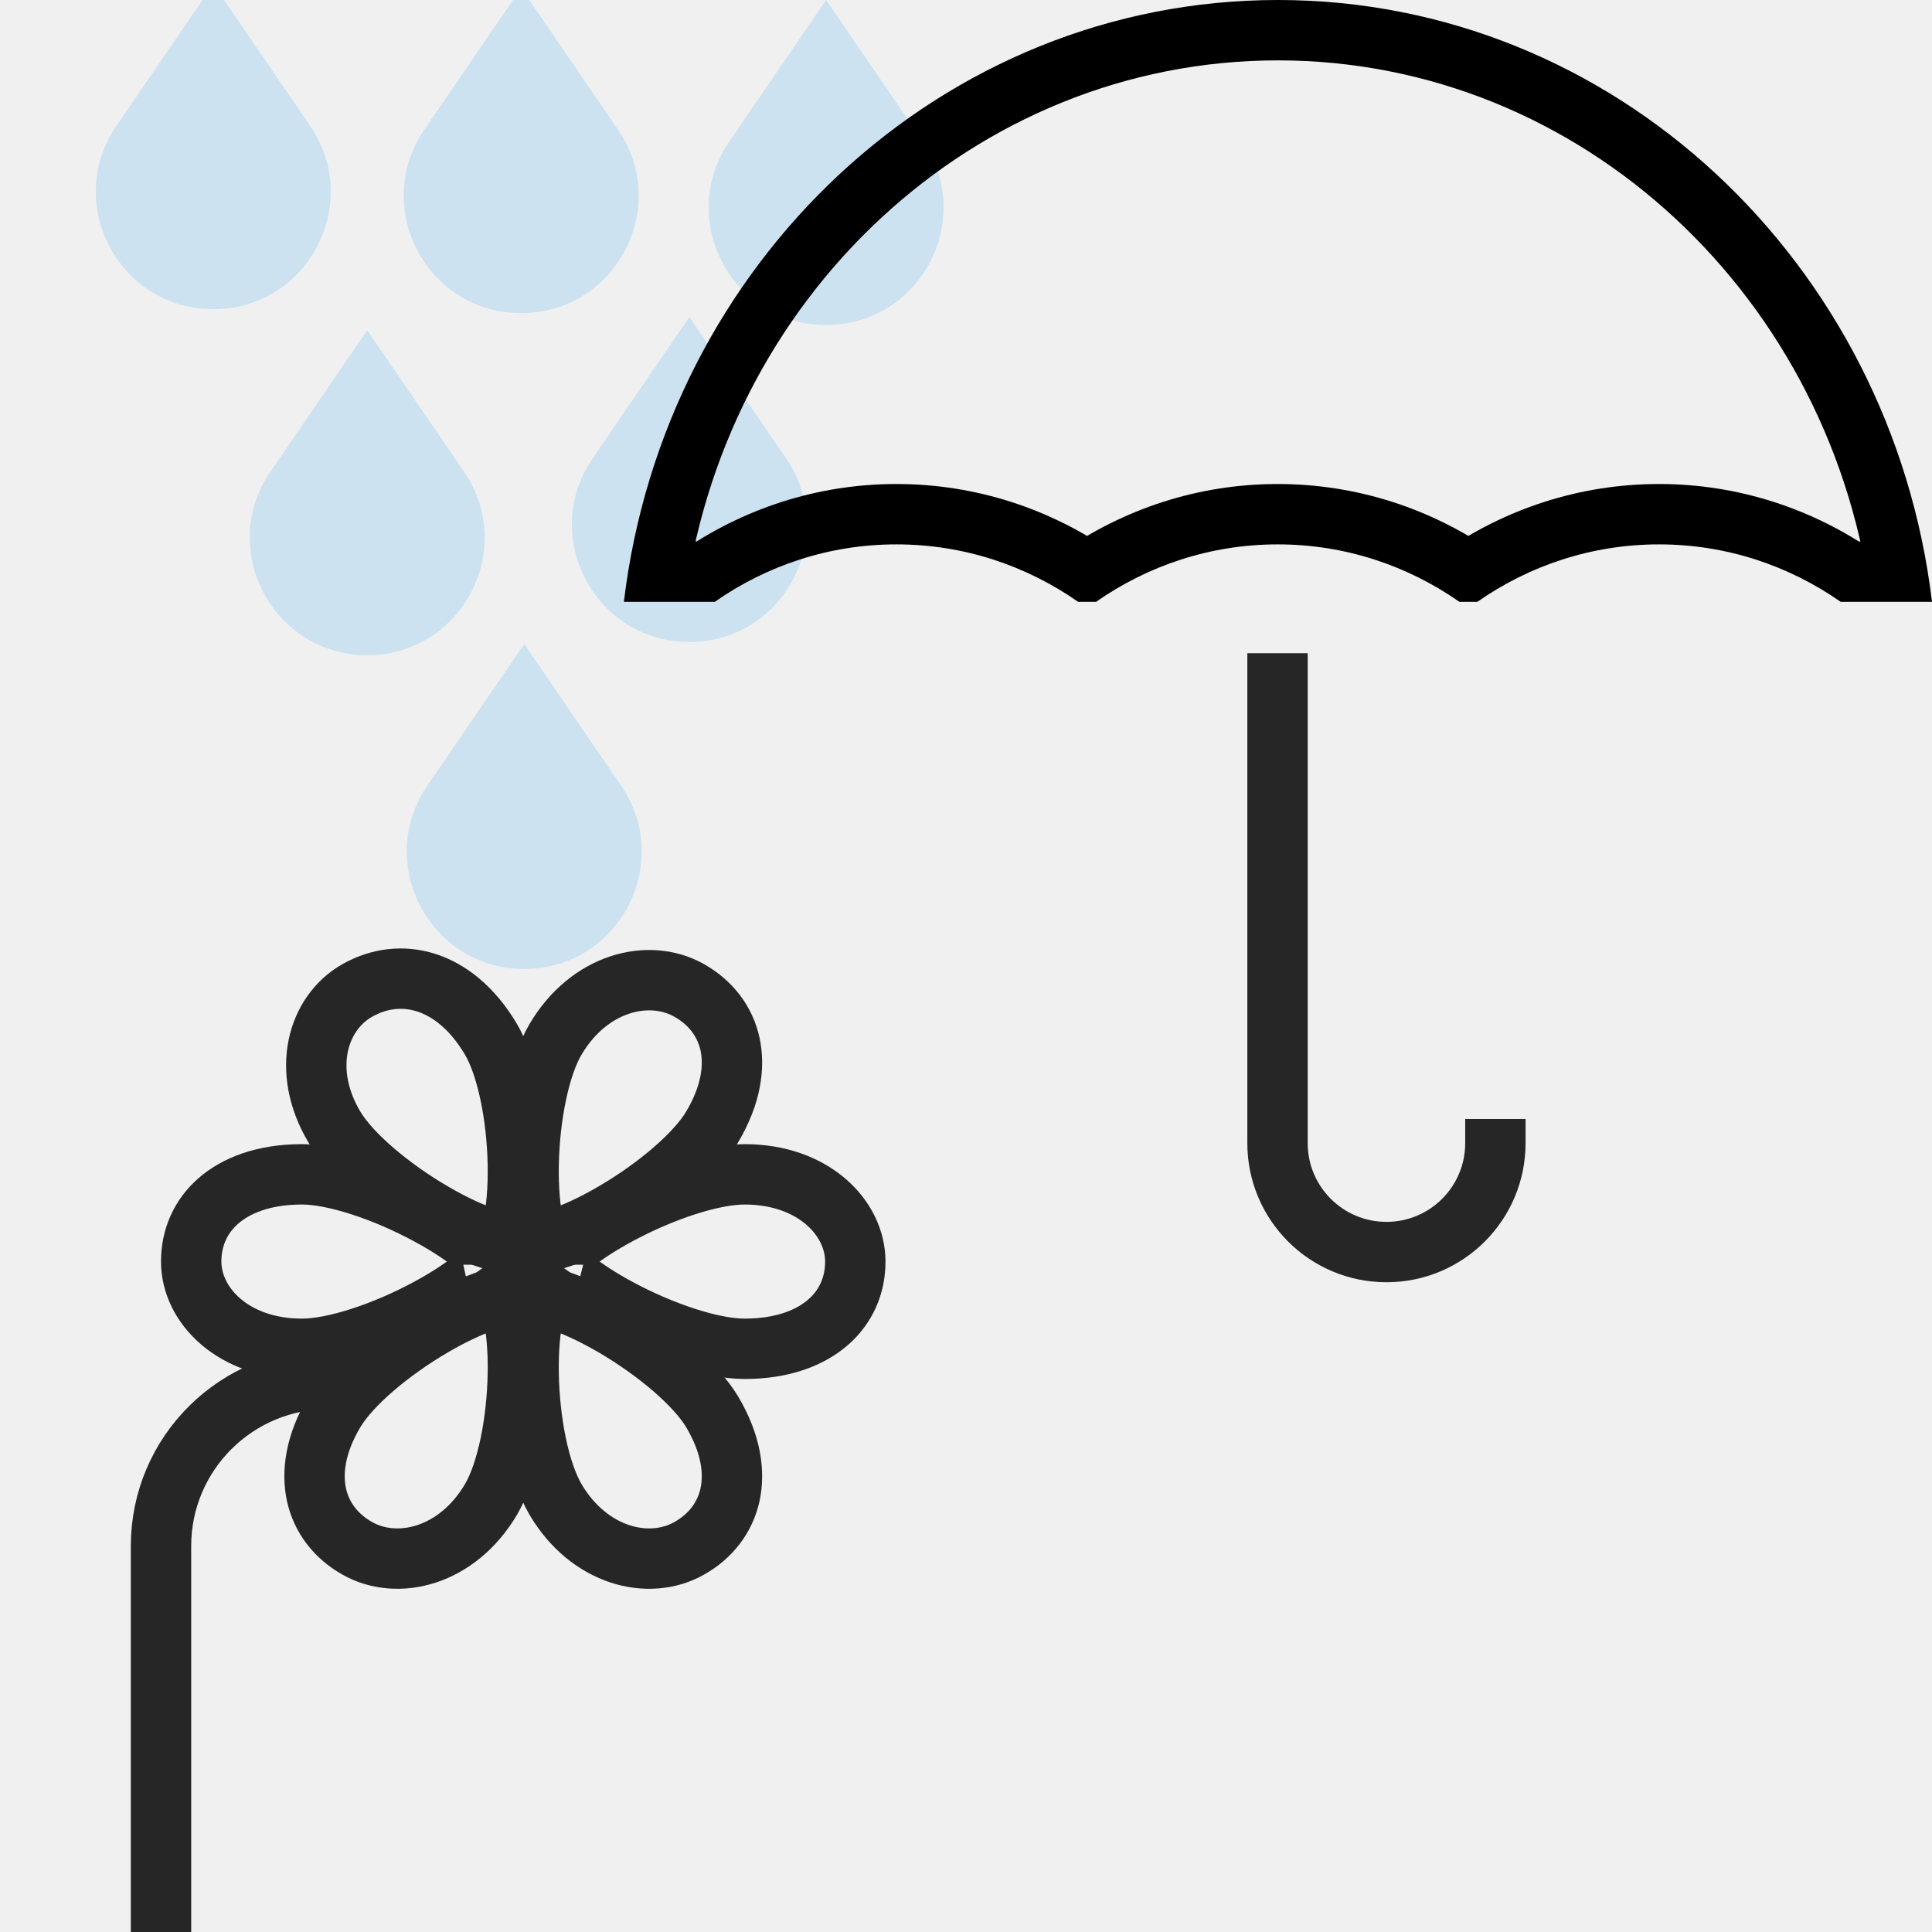
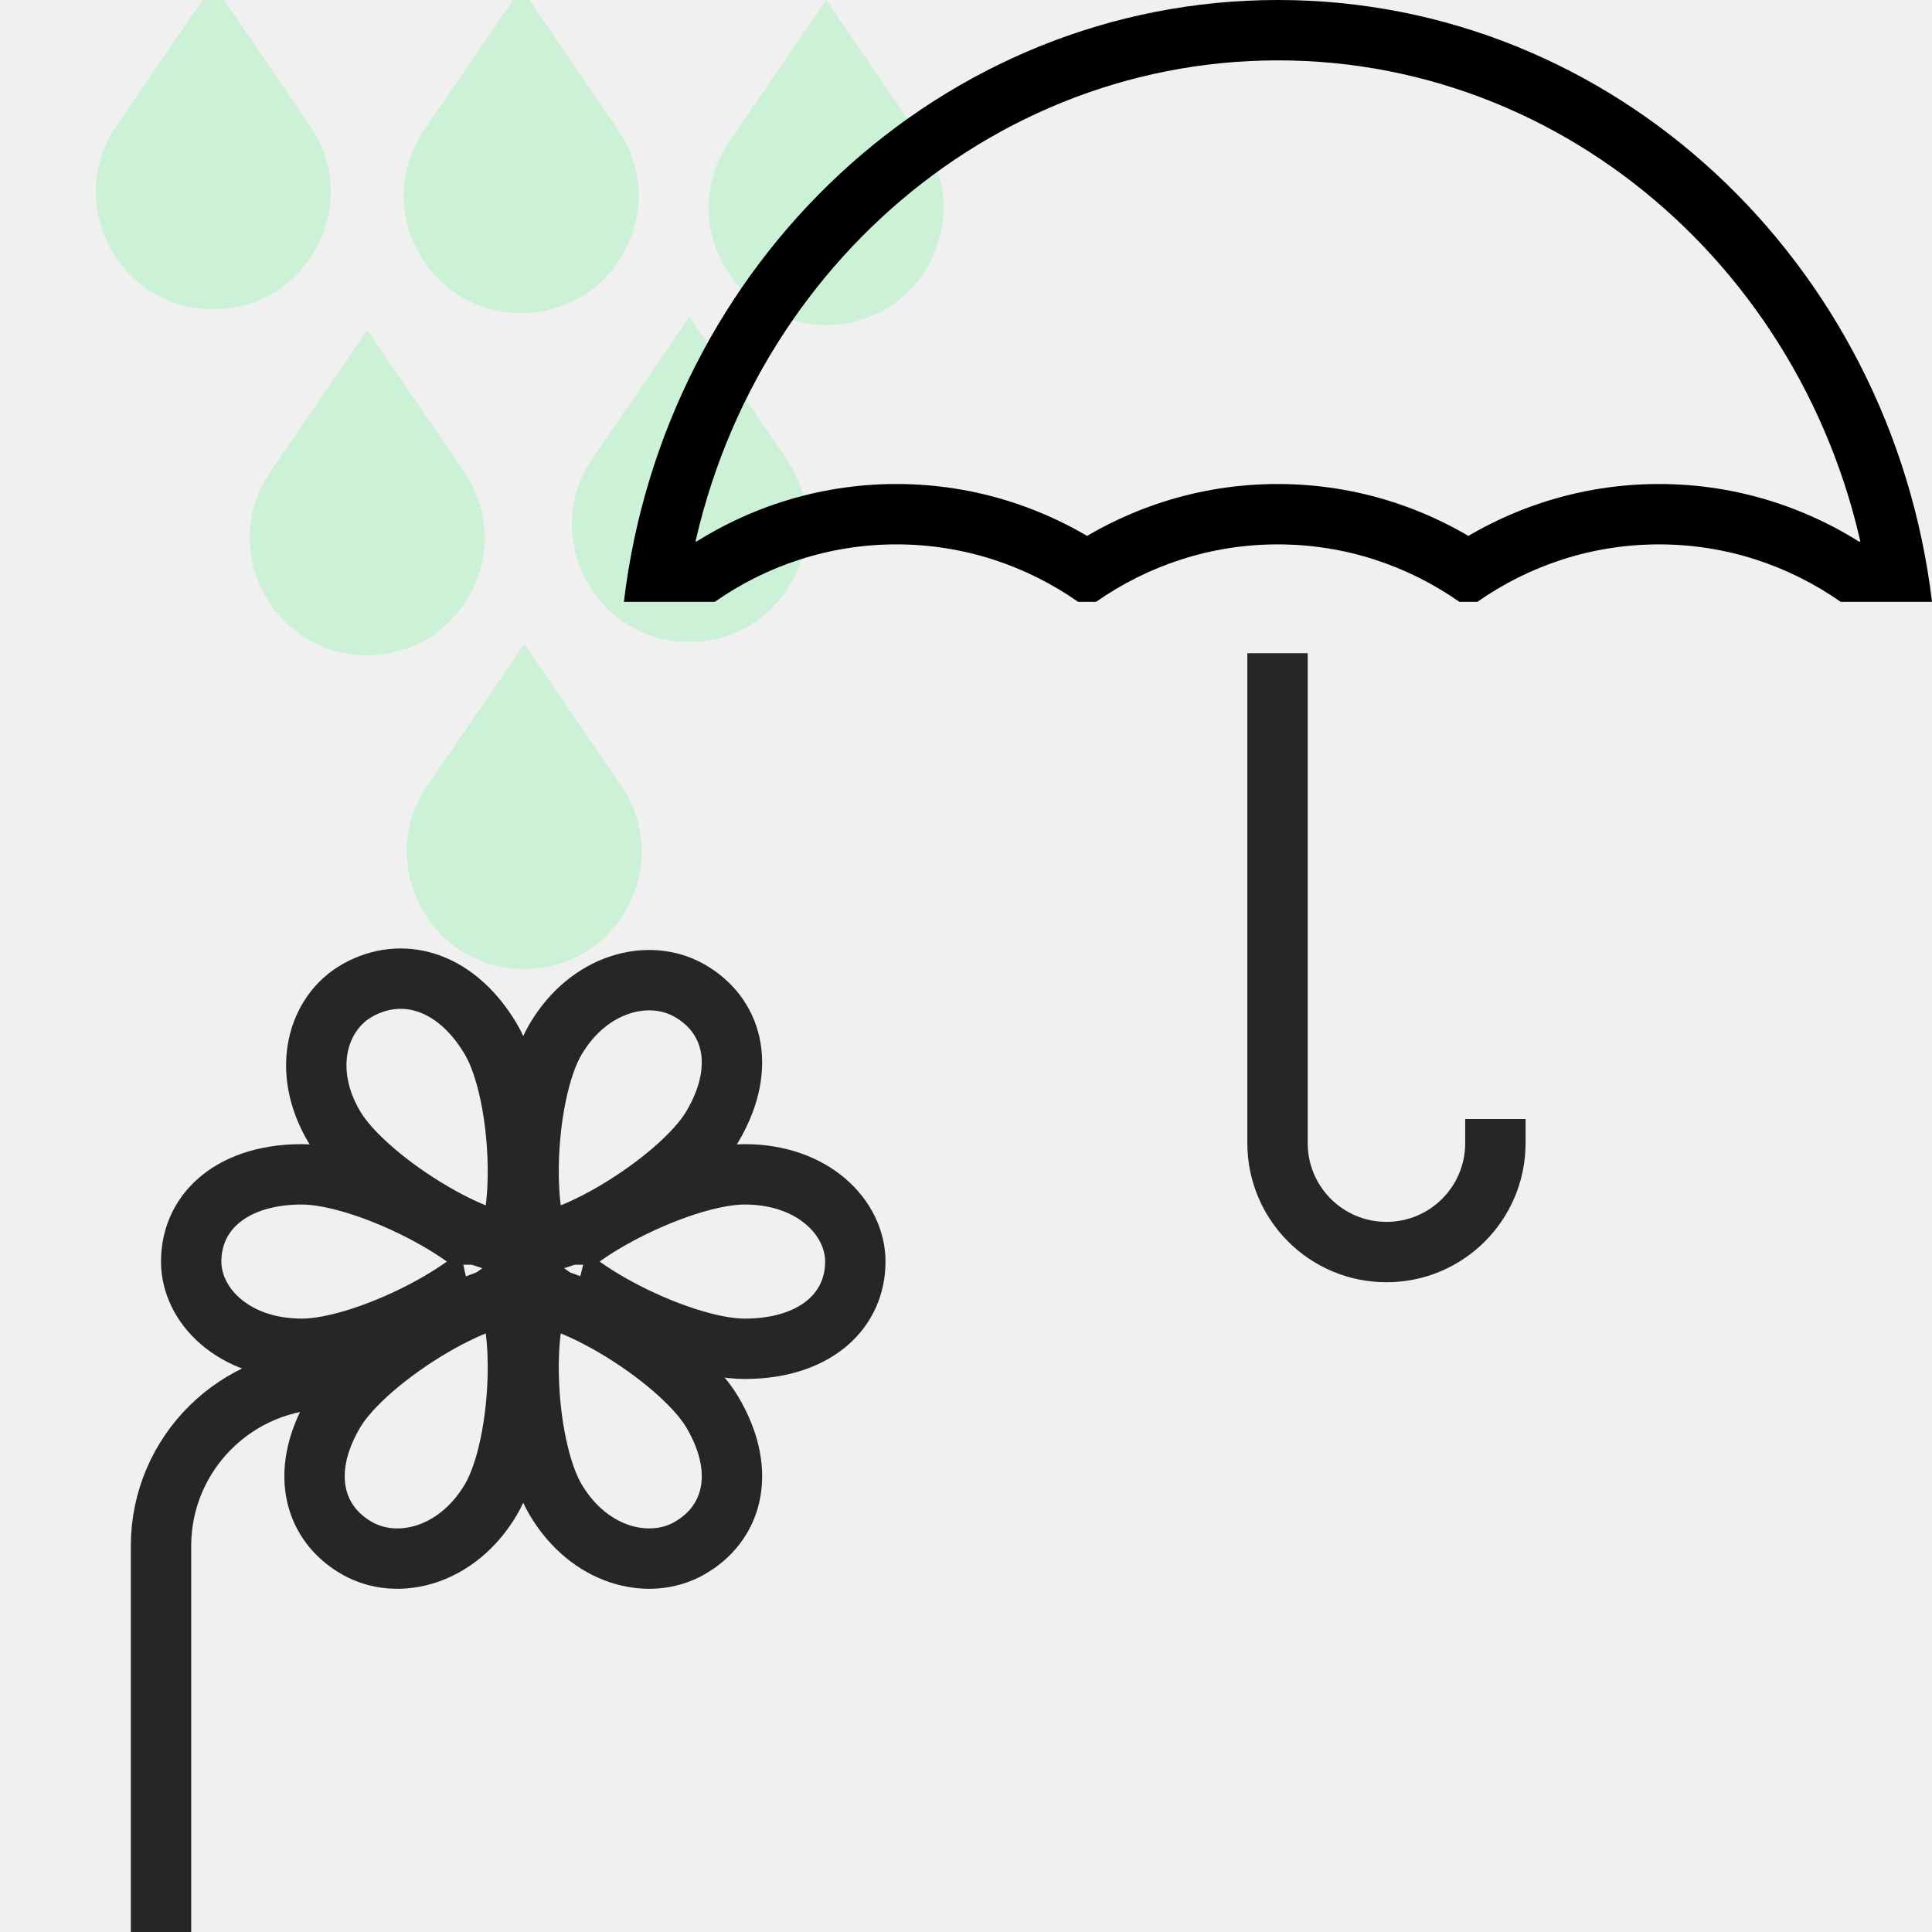
<svg xmlns="http://www.w3.org/2000/svg" width="96" height="96" viewBox="0 0 96 96" fill="none">
  <g clip-path="url(#clip0_1_1289)">
-     <path d="M10.598 -0.784L15.408 6.246C18.055 10.114 15.285 15.365 10.598 15.365C5.911 15.365 3.142 10.114 5.788 6.246L10.598 -0.784Z" fill="rgb(204 226 240)" />
-     <path d="M25.897 -0.591L30.707 6.439C33.354 10.307 30.584 15.558 25.897 15.558C21.21 15.558 18.441 10.307 21.087 6.439L25.897 -0.591Z" fill="rgb(204 226 240)" />
-     <path d="M34.254 15.751L39.064 22.781C41.71 26.649 38.941 31.9 34.254 31.9C29.567 31.9 26.797 26.649 29.444 22.781L34.254 15.751Z" fill="rgb(204 226 240)" />
-     <path d="M26.049 32L30.859 39.03C33.506 42.898 30.736 48.149 26.049 48.149C21.363 48.149 18.593 42.898 21.239 39.03L26.049 32Z" fill="rgb(204 226 240)" />
-     <path d="M41.049 0L45.859 7.03C48.506 10.898 45.736 16.149 41.049 16.149C36.363 16.149 33.593 10.898 36.239 7.03L41.049 0Z" fill="rgb(204 226 240)" />
-     <path d="M18.248 16.408L23.058 23.438C25.704 27.306 22.934 32.557 18.248 32.557C13.561 32.557 10.791 27.306 13.438 23.438L18.248 16.408Z" fill="rgb(204 226 240)" />
+     <path d="M10.598 -0.784L15.408 6.246C18.055 10.114 15.285 15.365 10.598 15.365C5.911 15.365 3.142 10.114 5.788 6.246L10.598 -0.784Z" fill="rgb(204 241 214)" />
+     <path d="M25.897 -0.591L30.707 6.439C33.354 10.307 30.584 15.558 25.897 15.558C21.21 15.558 18.441 10.307 21.087 6.439L25.897 -0.591Z" fill="rgb(204 241 214)" />
+     <path d="M34.254 15.751L39.064 22.781C41.71 26.649 38.941 31.9 34.254 31.9C29.567 31.9 26.797 26.649 29.444 22.781L34.254 15.751Z" fill="rgb(204 241 214)" />
+     <path d="M26.049 32L30.859 39.03C33.506 42.898 30.736 48.149 26.049 48.149C21.363 48.149 18.593 42.898 21.239 39.03L26.049 32Z" fill="rgb(204 241 214)" />
+     <path d="M41.049 0L45.859 7.03C48.506 10.898 45.736 16.149 41.049 16.149C36.363 16.149 33.593 10.898 36.239 7.03L41.049 0Z" fill="rgb(204 241 214)" />
+     <path d="M18.248 16.408L23.058 23.438C25.704 27.306 22.934 32.557 18.248 32.557C13.561 32.557 10.791 27.306 13.438 23.438L18.248 16.408Z" fill="rgb(204 241 214)" />
    <path d="M16.4 68.52V68.52C11.777 68.467 8 72.2 8 76.824L8 96" stroke="#262626" stroke-width="3" />
    <path d="M15 58.352C16.633 58.352 19.121 59.19 21.287 60.36C22.347 60.932 23.242 61.538 23.848 62.076C24.13 62.327 24.317 62.533 24.427 62.686C24.317 62.839 24.13 63.046 23.848 63.297C23.242 63.835 22.347 64.441 21.287 65.013C19.121 66.183 16.633 67.021 15 67.021C11.581 67.021 9.5 64.853 9.5 62.686C9.5 61.495 9.968 60.45 10.835 59.686C11.71 58.915 13.085 58.352 15 58.352ZM24.521 62.842C24.521 62.842 24.521 62.84 24.52 62.838C24.521 62.84 24.521 62.842 24.521 62.842ZM24.52 62.535C24.521 62.532 24.521 62.531 24.521 62.531C24.521 62.531 24.521 62.532 24.52 62.535Z" stroke="#262626" stroke-width="3" />
    <path d="M37 67.021C35.367 67.021 32.879 66.183 30.713 65.013C29.653 64.441 28.758 63.835 28.152 63.297C27.87 63.046 27.683 62.839 27.573 62.686C27.683 62.533 27.87 62.327 28.152 62.076C28.758 61.538 29.653 60.932 30.713 60.36C32.879 59.19 35.367 58.352 37 58.352C40.419 58.352 42.5 60.52 42.5 62.686C42.5 63.878 42.032 64.923 41.165 65.687C40.29 66.458 38.915 67.021 37 67.021ZM27.479 62.531C27.479 62.531 27.479 62.532 27.48 62.535C27.479 62.532 27.479 62.531 27.479 62.531ZM27.48 62.838C27.479 62.84 27.479 62.842 27.479 62.842C27.479 62.842 27.479 62.84 27.48 62.838Z" stroke="#262626" stroke-width="3" />
    <path d="M24.388 51.629C25.193 52.984 25.691 55.482 25.732 57.89C25.752 59.066 25.66 60.12 25.484 60.898C25.396 61.289 25.297 61.562 25.21 61.733C25.209 61.735 25.207 61.737 25.206 61.739C25.204 61.739 25.201 61.739 25.199 61.739C25.004 61.727 24.71 61.673 24.319 61.553C23.538 61.312 22.553 60.862 21.516 60.257C19.392 59.019 17.416 57.35 16.612 55.995C14.94 53.18 15.769 50.328 17.766 49.207C18.854 48.596 20.038 48.472 21.151 48.82C22.269 49.169 23.442 50.036 24.388 51.629Z" stroke="#262626" stroke-width="3" />
    <path d="M16.612 70.156C17.417 68.8 19.392 67.132 21.516 65.893C22.553 65.289 23.538 64.839 24.319 64.598C24.711 64.477 25.004 64.424 25.199 64.412C25.202 64.412 25.204 64.412 25.207 64.412C25.208 64.414 25.209 64.416 25.21 64.418C25.297 64.588 25.396 64.862 25.485 65.252C25.66 66.031 25.752 67.085 25.732 68.26C25.692 70.668 25.193 73.166 24.388 74.521C22.717 77.336 19.762 78.064 17.766 76.943C16.678 76.333 15.976 75.397 15.729 74.286C15.481 73.17 15.666 71.748 16.612 70.156Z" stroke="#262626" stroke-width="3" />
    <path d="M35.388 70.156C34.583 68.8 32.608 67.132 30.484 65.893C29.447 65.289 28.462 64.839 27.681 64.598C27.289 64.477 26.996 64.424 26.801 64.412C26.798 64.412 26.796 64.412 26.793 64.412C26.792 64.414 26.791 64.416 26.79 64.418C26.703 64.588 26.604 64.862 26.515 65.252C26.34 66.031 26.248 67.085 26.268 68.26C26.308 70.668 26.807 73.166 27.612 74.521C29.283 77.336 32.238 78.064 34.234 76.943C35.322 76.333 36.024 75.397 36.271 74.286C36.519 73.17 36.334 71.748 35.388 70.156Z" stroke="#262626" stroke-width="3" />
    <path d="M35.388 55.995C34.583 57.351 32.608 59.019 30.484 60.258C29.447 60.862 28.462 61.312 27.681 61.553C27.289 61.674 26.996 61.727 26.801 61.739C26.798 61.739 26.796 61.739 26.793 61.739C26.792 61.737 26.791 61.735 26.79 61.733C26.703 61.563 26.604 61.289 26.515 60.898C26.34 60.12 26.248 59.066 26.268 57.891C26.308 55.483 26.807 52.985 27.612 51.63C29.283 48.815 32.238 48.087 34.234 49.207C35.322 49.818 36.024 50.754 36.271 51.865C36.519 52.981 36.334 54.403 35.388 55.995Z" stroke="#262626" stroke-width="3" />
    <mask id="path-14-inside-1_1_1289" fill="white">
      <path fill-rule="evenodd" clip-rule="evenodd" d="M35.513 29.907H31C33.015 13.047 46.797 0 63.5 0C80.203 0 93.985 13.047 96 29.907H91.467C88.884 28.102 85.778 27.05 82.436 27.05C79.094 27.05 75.987 28.102 73.405 29.907H72.521C69.938 28.102 66.832 27.05 63.49 27.05C60.148 27.05 57.041 28.102 54.459 29.907H53.575C50.992 28.102 47.885 27.05 44.544 27.05C41.202 27.05 38.095 28.102 35.513 29.907Z" />
    </mask>
    <path d="M31 29.907L28.021 29.552L27.62 32.907H31V29.907ZM35.513 29.907V32.907H36.457L37.231 32.367L35.513 29.907ZM96 29.907V32.907H99.38L98.979 29.552L96 29.907ZM91.467 29.907L89.748 32.367L90.522 32.907H91.467V29.907ZM73.405 29.907V32.907H74.349L75.123 32.367L73.405 29.907ZM72.521 29.907L70.802 32.367L71.576 32.907H72.521V29.907ZM54.459 29.907V32.907H55.403L56.177 32.367L54.459 29.907ZM53.575 29.907L51.856 32.367L52.63 32.907H53.575V29.907ZM31 32.907H35.513V26.907H31V32.907ZM63.5 -3C45.161 -3 30.202 11.302 28.021 29.552L33.979 30.264C35.828 14.792 48.434 3 63.5 3V-3ZM98.979 29.552C96.798 11.302 81.839 -3 63.5 -3V3C78.566 3 91.172 14.792 93.021 30.264L98.979 29.552ZM91.467 32.907H96V26.907H91.467V32.907ZM82.436 30.05C85.135 30.05 87.646 30.897 89.748 32.367L93.185 27.448C90.122 25.308 86.42 24.05 82.436 24.05V30.05ZM75.123 32.367C77.225 30.897 79.736 30.05 82.436 30.05V24.05C78.451 24.05 74.749 25.308 71.686 27.448L75.123 32.367ZM72.521 32.907H73.405V26.907H72.521V32.907ZM63.49 30.05C66.189 30.05 68.7 30.897 70.802 32.367L74.239 27.448C71.176 25.308 67.474 24.05 63.49 24.05V30.05ZM56.177 32.367C58.279 30.897 60.79 30.05 63.49 30.05V24.05C59.505 24.05 55.803 25.308 52.74 27.448L56.177 32.367ZM53.575 32.907H54.459V26.907H53.575V32.907ZM44.544 30.05C47.243 30.05 49.754 30.897 51.856 32.367L55.293 27.448C52.23 25.308 48.528 24.05 44.544 24.05V30.05ZM37.231 32.367C39.333 30.897 41.844 30.05 44.544 30.05V24.05C40.559 24.05 36.857 25.308 33.794 27.448L37.231 32.367Z" fill="currentColor" mask="url(#path-14-inside-1_1_1289)" />
    <path d="M63.479 32.459V56.801C63.479 59.791 65.902 62.214 68.892 62.214V62.214C71.882 62.214 74.305 59.791 74.305 56.801V55.602" stroke="#262626" stroke-width="3" />
  </g>
  <defs>
    <clipPath id="clip0_1_1289">
      <rect width="96" height="96" fill="white" />
    </clipPath>
  </defs>
</svg>
